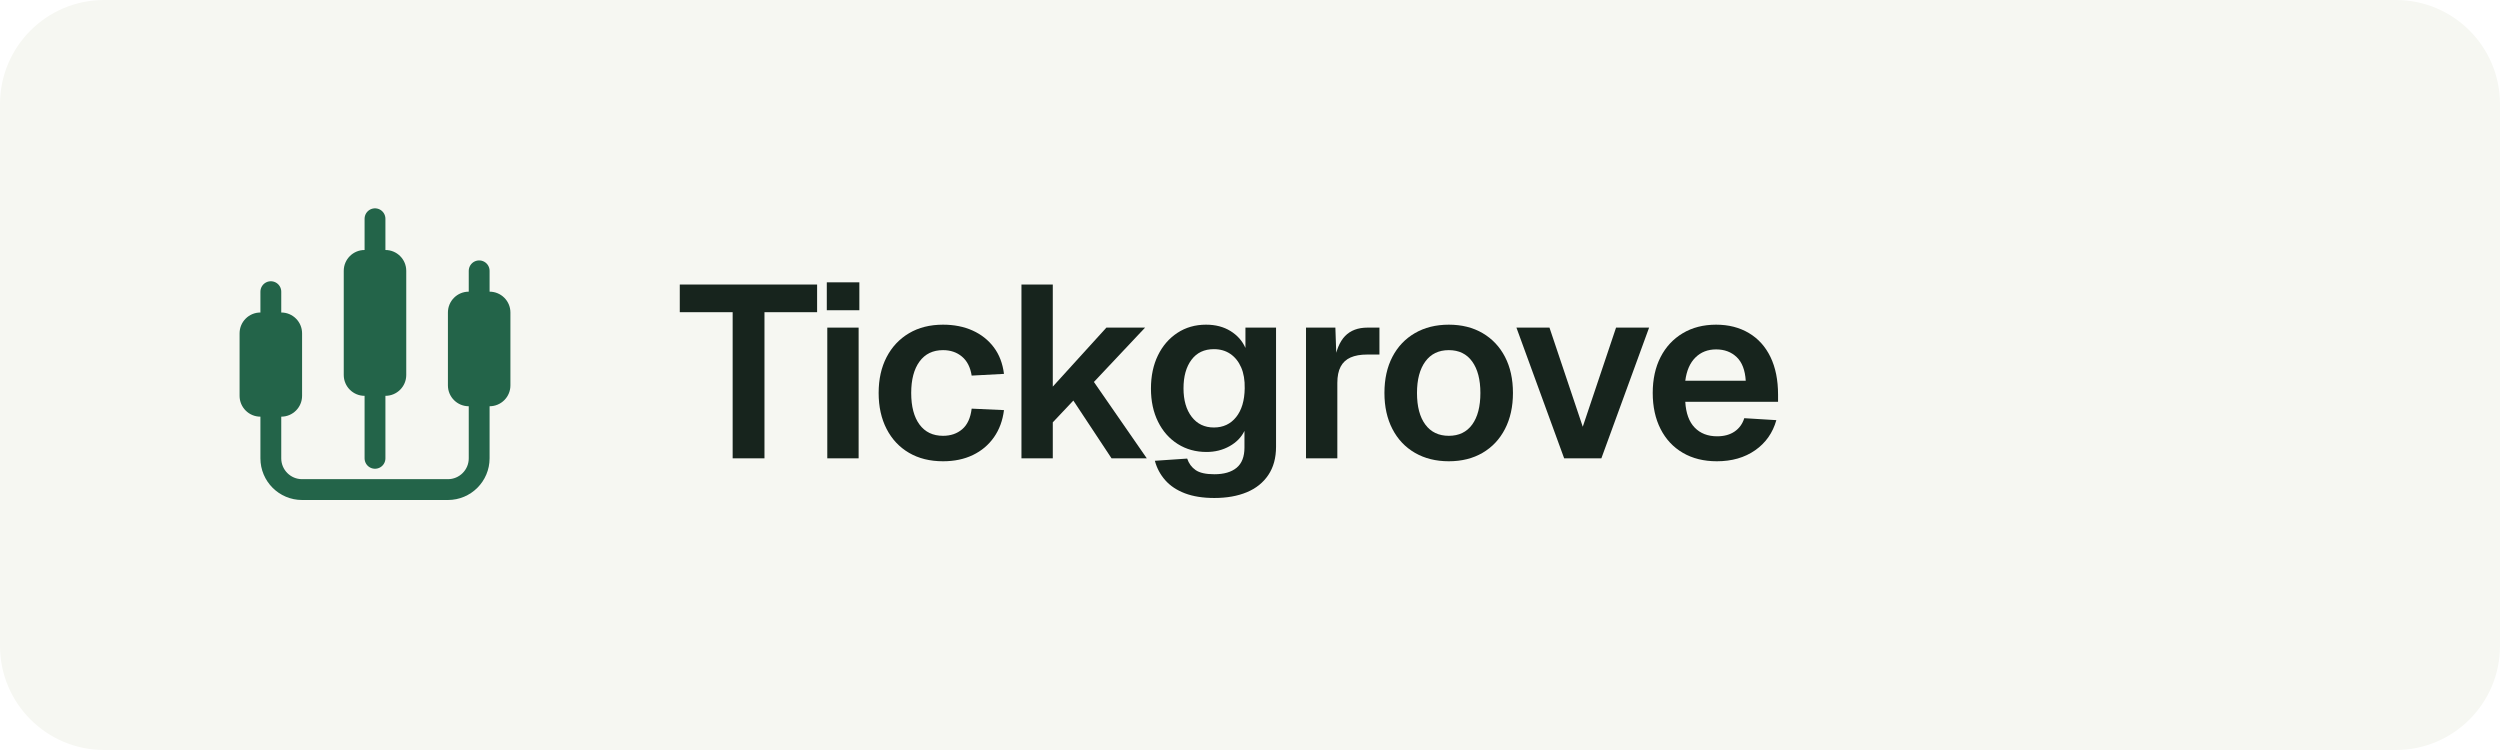
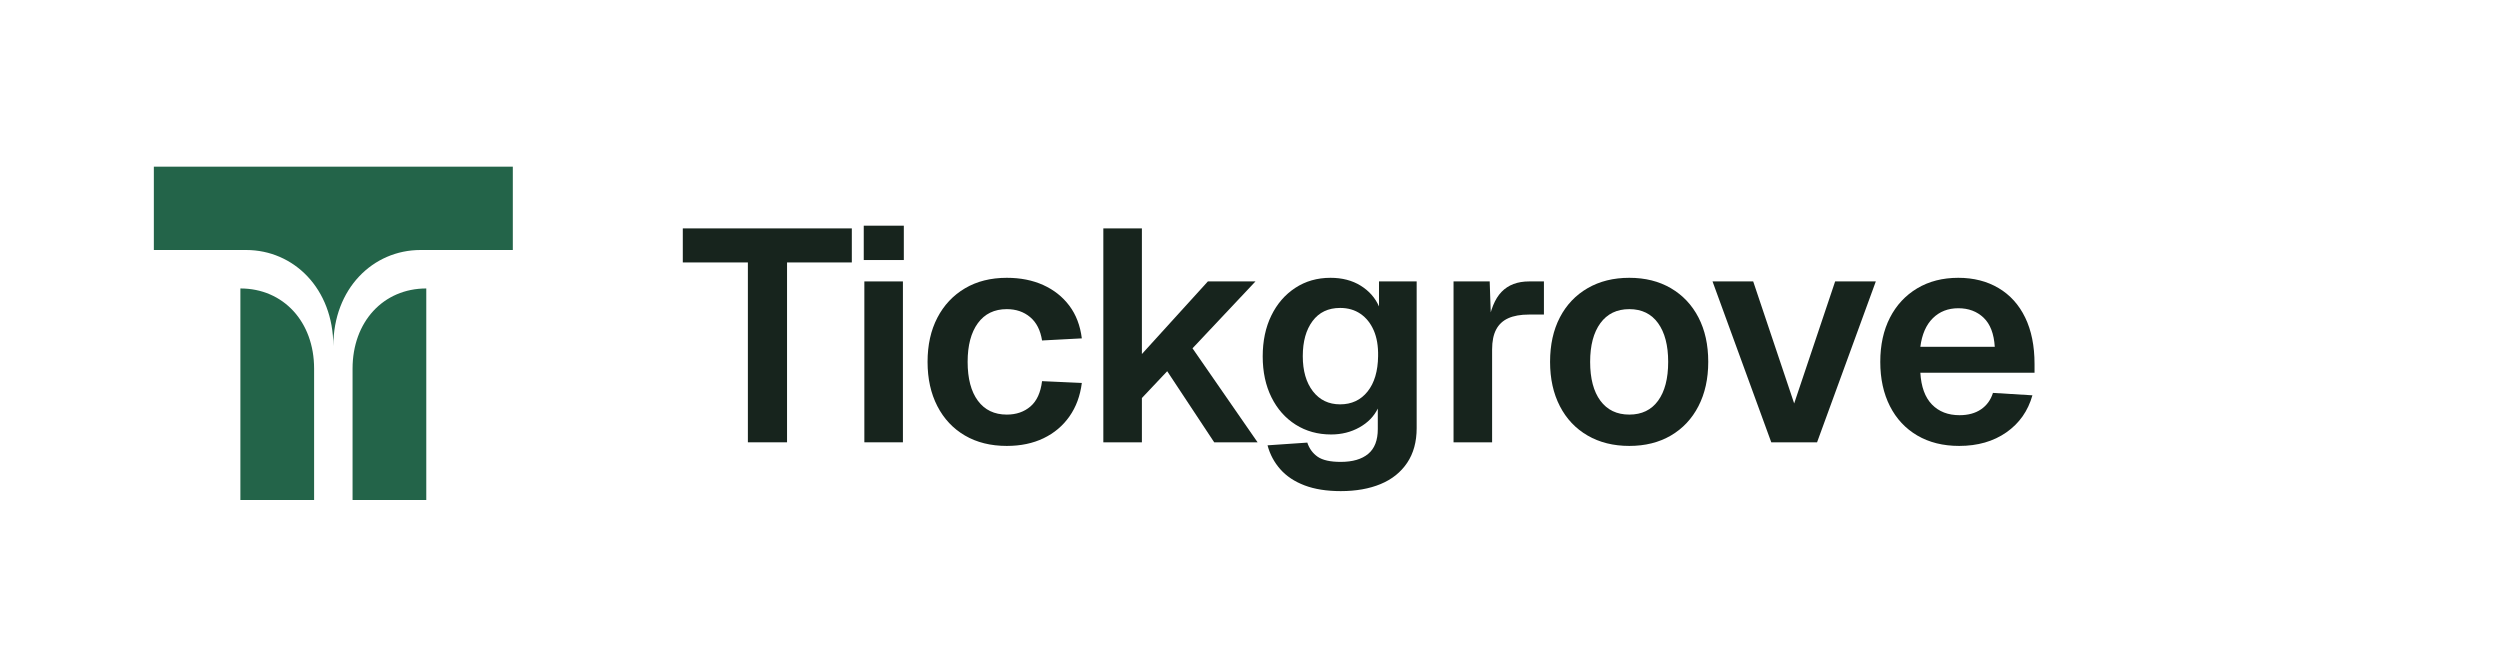
- <svg xmlns="http://www.w3.org/2000/svg" viewBox="0 0 480 144" role="img" aria-label="Tickgrove">
-   <rect width="480" height="144" rx="20" fill="#f6f7f2" />
-   <g transform="translate(40 36) scale(2)">
-     <path d="M6 10v16M16 3v23M26 8v18M6 26a3 3 0 0 0 3 3h14a3 3 0 0 0 3-3" fill="none" stroke="#236449" stroke-width="2" stroke-linecap="round" stroke-linejoin="round" />
-     <path d="M3 14a2 2 0 0 1 2-2h2a2 2 0 0 1 2 2v6a2 2 0 0 1-2 2H5a2 2 0 0 1-2-2zM13 8a2 2 0 0 1 2-2h2a2 2 0 0 1 2 2v10a2 2 0 0 1-2 2h-2a2 2 0 0 1-2-2zM23 12a2 2 0 0 1 2-2h2a2 2 0 0 1 2 2v7a2 2 0 0 1-2 2h-2a2 2 0 0 1-2-2z" fill="#236449" />
+ <svg xmlns="http://www.w3.org/2000/svg" viewBox="0 0 390 104" role="img" aria-label="Tickgrove">
+   <g transform="translate(20 20) scale(2)">
+     <path d="M2 3H30V9.5H22.8C19.1 9.5 16 12.5 16 17C16 12.5 12.9 9.5 9.2 9.5H2Z M8.75 12.5C12.1 12.5 14.5 15.1 14.5 18.75V29H8.75Z M23.25 12.5C19.9 12.5 17.5 15.1 17.5 18.75V29H23.25Z" fill="#236449" />
  </g>
-   <g transform="translate(130 88) scale(0.047 -0.047)">
+   <g transform="translate(106 69) scale(0.047 -0.047)">
    <path transform="translate(0 0)" fill="#17241d" d="M227 0L227 597L11 597L11 710L572 710L572 597L357 597L357 0Z" />
    <path transform="translate(543.6 0)" fill="#17241d" d="M70 0L70 534L198 534L198 0ZM68 605L68 719L201 719L201 605Z" />
    <path transform="translate(784.4 0)" fill="#17241d" d="M302 -12Q222 -12 163 22.5Q104 57 71.5 120Q39 183 39 267Q39 351 71.5 413.5Q104 476 163 511Q222 546 302 546Q370 546 423 522Q476 498 509.5 453.5Q543 409 551 345L419 338Q411 389 379.5 415.5Q348 442 302 442Q240 442 206 395.5Q172 349 172 267Q172 184 206 138Q240 92 302 92Q349 92 380.5 119Q412 146 419 203L551 197Q543 133 510 86Q477 39 424 13.5Q371 -12 302 -12Z" />
    <path transform="translate(1336.8 0)" fill="#17241d" d="M70 0L70 710L198 710L198 293L417 534L575 534L366 312L582 0L438 0L282 236L198 147L198 0Z" />
    <path transform="translate(1896.8 0)" fill="#17241d" d="M298 -162Q228 -162 178 -143Q128 -124 97.5 -89.5Q67 -55 55 -10L187 -1Q197 -31 221.5 -48Q246 -65 298 -65Q357 -65 389 -38.5Q421 -12 421 44L421 112Q402 73 360 49.5Q318 26 266 26Q200 26 148.5 58.5Q97 91 68 149.5Q39 208 39 285Q39 362 67.5 420.5Q96 479 147 512.5Q198 546 264 546Q322 546 364 520Q406 494 425 451L425 534L550 534L550 47Q550 -21 518.5 -68Q487 -115 430.5 -138.5Q374 -162 298 -162ZM296 126Q353 126 387 168.5Q421 211 422 286Q423 336 407.5 371.5Q392 407 363.5 426.5Q335 446 296 446Q237 446 204.5 402.5Q172 359 172 286Q172 213 205.5 169.5Q239 126 296 126Z" />
    <path transform="translate(2499.2 0)" fill="#17241d" d="M70 0L70 534L190 534L195 386L184 388Q196 465 229.5 499.5Q263 534 321 534L370 534L370 424L320 424Q279 424 252 412Q225 400 211.5 374.5Q198 349 198 308L198 0Z" />
    <path transform="translate(2850.6 0)" fill="#17241d" d="M302 -12Q223 -12 163.5 22.5Q104 57 71.5 120Q39 183 39 267Q39 352 71.5 414.5Q104 477 163.5 511.5Q223 546 302 546Q381 546 440 511.5Q499 477 531.5 414.5Q564 352 564 267Q564 183 531.5 120Q499 57 440 22.5Q381 -12 302 -12ZM302 92Q364 92 397.5 138Q431 184 431 267Q431 349 397.5 395.5Q364 442 302 442Q240 442 206 395.5Q172 349 172 267Q172 184 206 138Q240 92 302 92Z" />
    <path transform="translate(3407.8 0)" fill="#17241d" d="M216 0L21 534L156 534L292 129L428 534L563 534L368 0Z" />
    <path transform="translate(3946.6 0)" fill="#17241d" d="M301 -12Q221 -12 162 22.5Q103 57 71 120Q39 183 39 267Q39 351 71 413.5Q103 476 161.5 511Q220 546 298 546Q374 546 431.5 512Q489 478 520 414Q551 350 551 260L551 231L172 231Q176 161 210.5 125.5Q245 90 302 90Q345 90 373.5 109.5Q402 129 413 164L544 156Q522 78 457.5 33Q393 -12 301 -12ZM172 317L419 317Q415 382 382 413.5Q349 445 298 445Q247 445 213.5 412Q180 379 172 317Z" />
  </g>
</svg>
